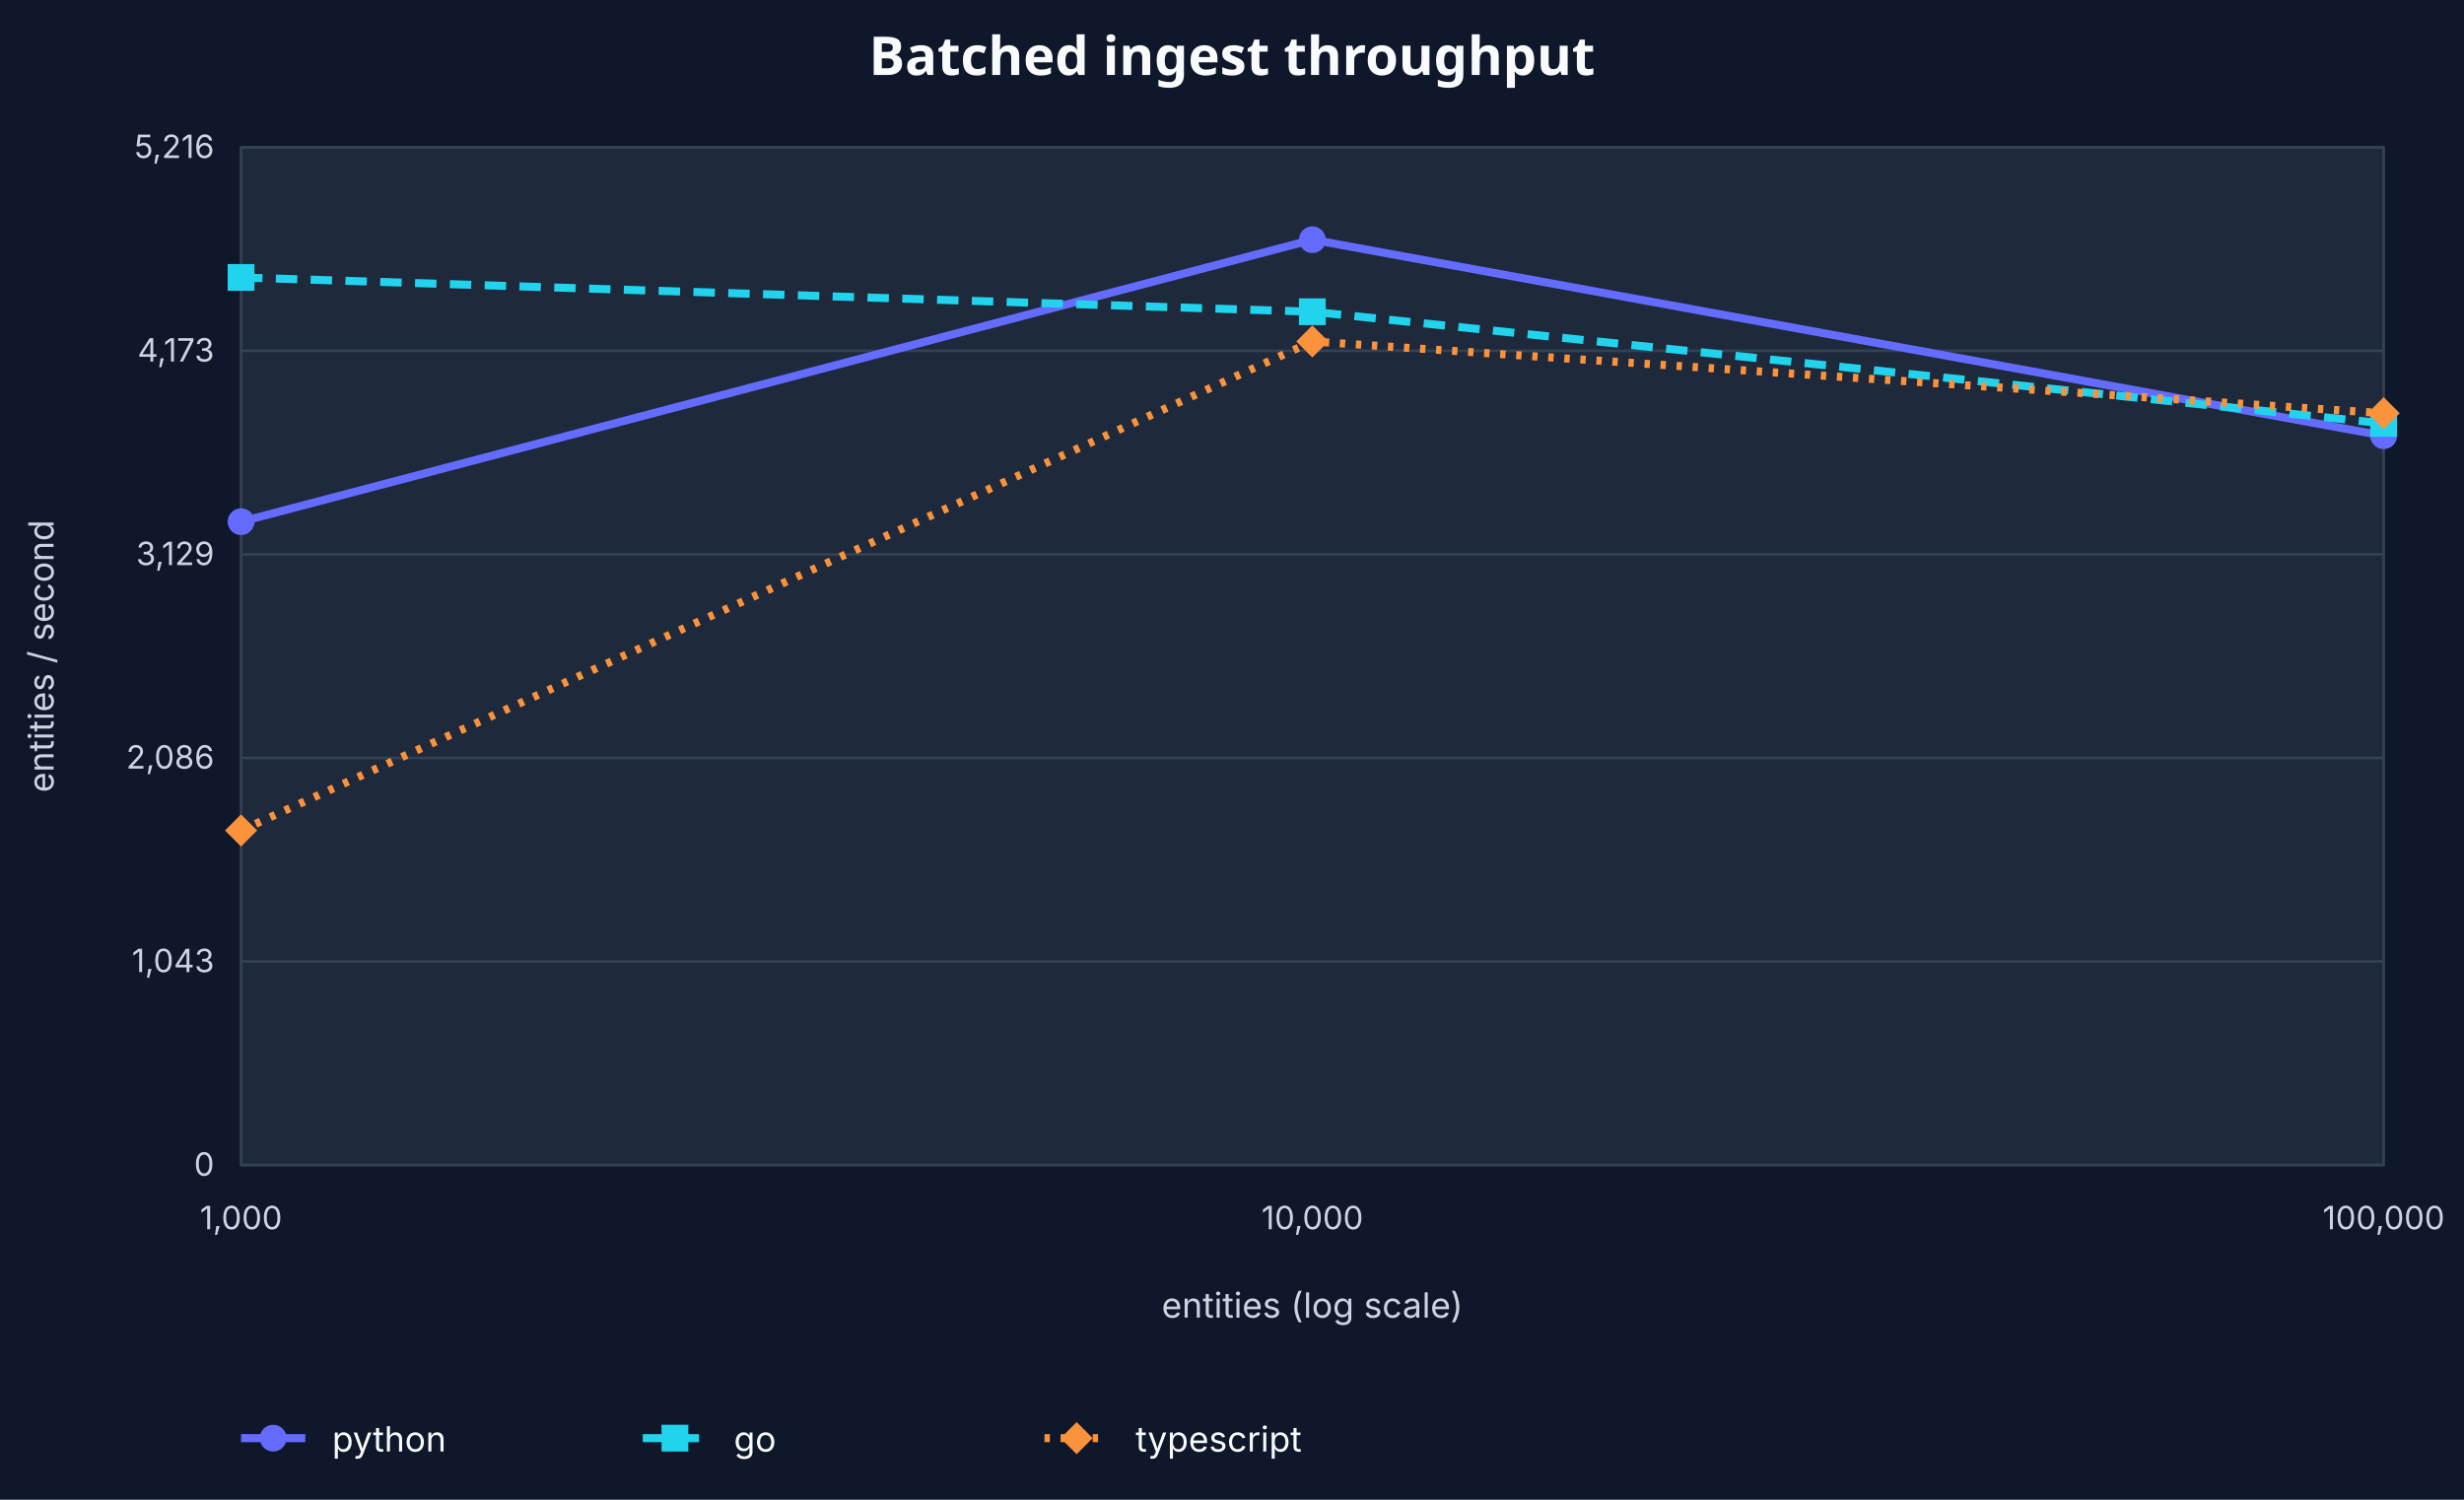
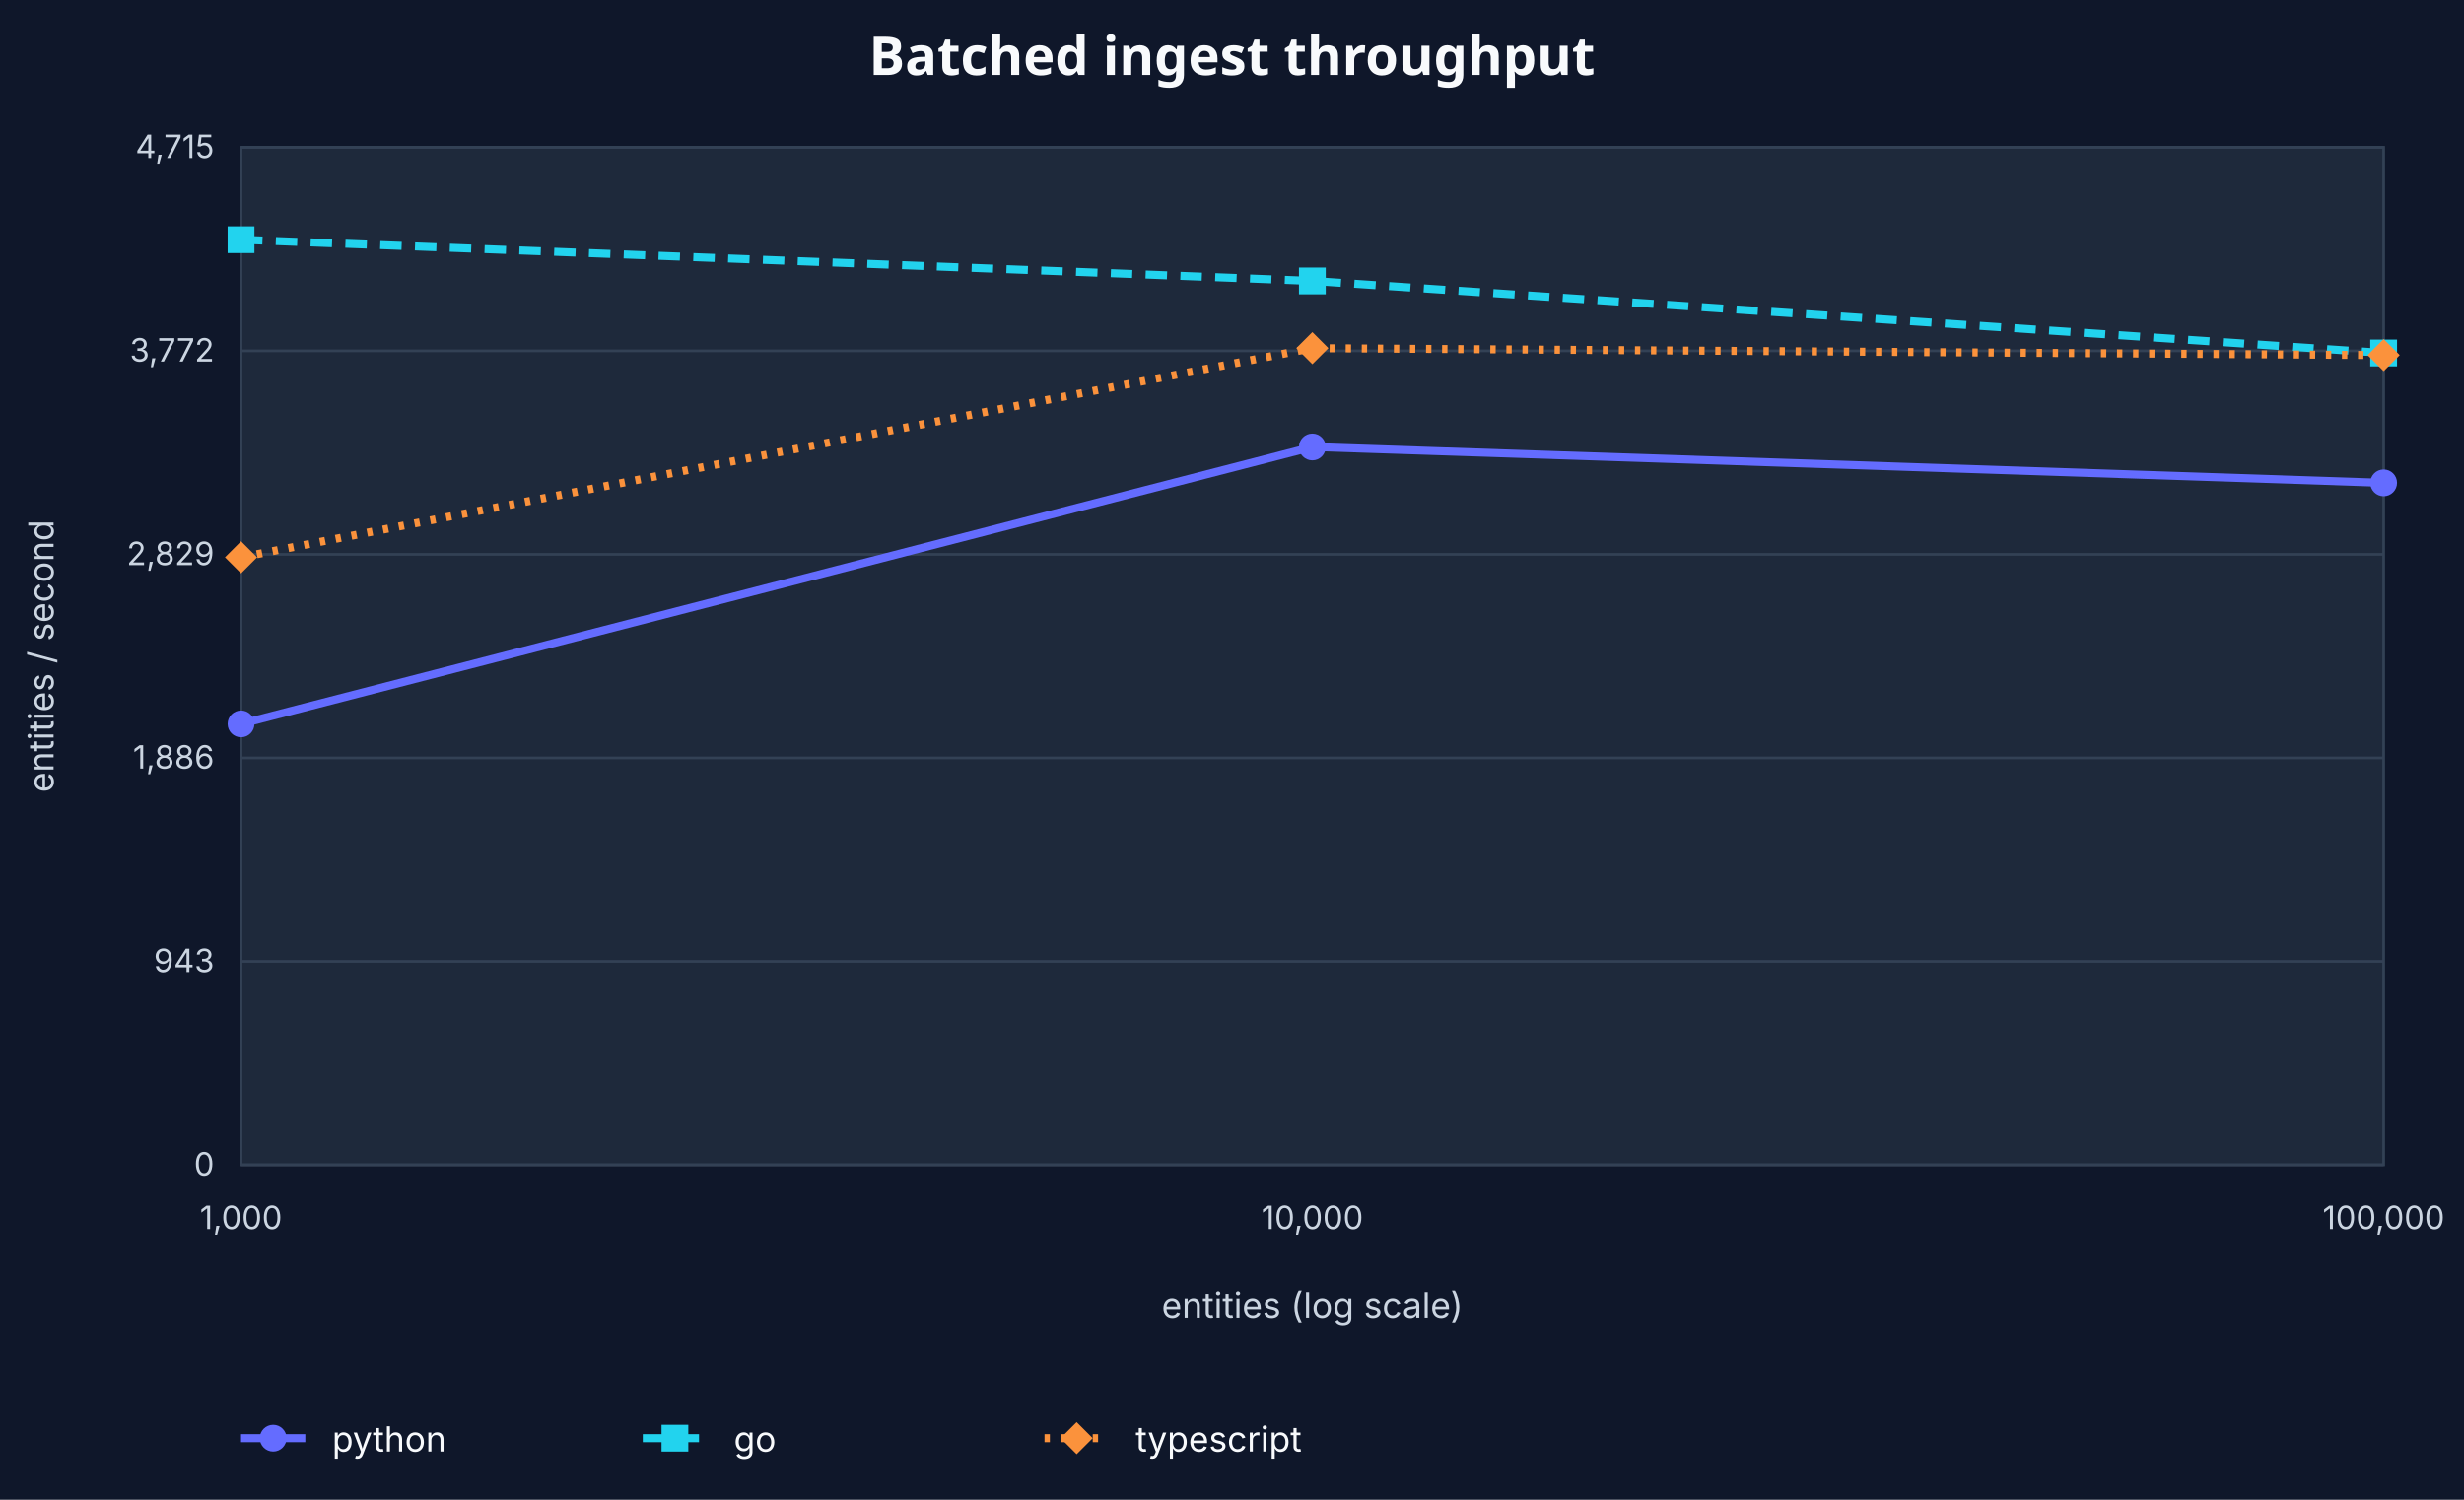
<svg xmlns="http://www.w3.org/2000/svg" role="img" aria-labelledby="chart-title chart-description" viewBox="0 0 920 560">
  <rect width="920" height="560" fill="#0F172A" />
  <rect x="90" y="55" width="800" height="380" fill="#1E293B" stroke="#334155" />
  <text x="460.0" y="28" text-anchor="middle" font-family="'Outfit Variable', Outfit, sans-serif" font-size="20" font-weight="600" fill="#F8FAFC">Batched ingest throughput</text>
  <line x1="90" y1="435.0" x2="890" y2="435.0" stroke="#334155" />
  <text x="80" y="439.0" text-anchor="end" font-family="'Inter Variable', Inter, sans-serif" font-size="12" fill="#CBD5E1">0</text>
  <line x1="90" y1="359.0" x2="890" y2="359.0" stroke="#334155" />
-   <text x="80" y="363.0" text-anchor="end" font-family="'Inter Variable', Inter, sans-serif" font-size="12" fill="#CBD5E1">1,043</text>
+   <text x="80" y="363.0" text-anchor="end" font-family="'Inter Variable', Inter, sans-serif" font-size="12" fill="#CBD5E1">943</text>
  <line x1="90" y1="283.0" x2="890" y2="283.0" stroke="#334155" />
-   <text x="80" y="287.0" text-anchor="end" font-family="'Inter Variable', Inter, sans-serif" font-size="12" fill="#CBD5E1">2,086</text>
+   <text x="80" y="287.0" text-anchor="end" font-family="'Inter Variable', Inter, sans-serif" font-size="12" fill="#CBD5E1">1,886</text>
  <line x1="90" y1="207.0" x2="890" y2="207.0" stroke="#334155" />
-   <text x="80" y="211.0" text-anchor="end" font-family="'Inter Variable', Inter, sans-serif" font-size="12" fill="#CBD5E1">3,129</text>
+   <text x="80" y="211.0" text-anchor="end" font-family="'Inter Variable', Inter, sans-serif" font-size="12" fill="#CBD5E1">2,829</text>
  <line x1="90" y1="131.0" x2="890" y2="131.0" stroke="#334155" />
-   <text x="80" y="135.0" text-anchor="end" font-family="'Inter Variable', Inter, sans-serif" font-size="12" fill="#CBD5E1">4,173</text>
+   <text x="80" y="135.0" text-anchor="end" font-family="'Inter Variable', Inter, sans-serif" font-size="12" fill="#CBD5E1">3,772</text>
  <line x1="90" y1="55.0" x2="890" y2="55.0" stroke="#334155" />
-   <text x="80" y="59.0" text-anchor="end" font-family="'Inter Variable', Inter, sans-serif" font-size="12" fill="#CBD5E1">5,216</text>
-   <polyline points="90.0,194.8 490.0,89.5 890.0,162.7" fill="none" stroke="#646CFF" stroke-width="3" />
-   <circle cx="90.0" cy="194.8" r="5" fill="#646CFF" />
-   <circle cx="490.0" cy="89.5" r="5" fill="#646CFF" />
-   <circle cx="890.0" cy="162.7" r="5" fill="#646CFF" />
-   <polyline points="90.0,103.6 490.0,116.4 890.0,158.1" fill="none" stroke="#22D3EE" stroke-width="3" stroke-dasharray="8 5" />
-   <rect x="85.0" y="98.6" width="10" height="10" fill="#22D3EE" />
-   <rect x="485.0" y="111.4" width="10" height="10" fill="#22D3EE" />
-   <rect x="885.0" y="153.1" width="10" height="10" fill="#22D3EE" />
-   <polyline points="90.0,310.1 490.0,127.5 890.0,154.3" fill="none" stroke="#FB923C" stroke-width="3" stroke-dasharray="2 4" />
-   <path d="M 90.0 304.1 L 96.0 310.1 L 90.0 316.1 L 84.0 310.1 Z" fill="#FB923C" />
-   <path d="M 490.0 121.5 L 496.0 127.5 L 490.0 133.5 L 484.0 127.5 Z" fill="#FB923C" />
-   <path d="M 890.0 148.3 L 896.0 154.3 L 890.0 160.3 L 884.0 154.3 Z" fill="#FB923C" />
+   <text x="80" y="59.0" text-anchor="end" font-family="'Inter Variable', Inter, sans-serif" font-size="12" fill="#CBD5E1">4,715</text>
+   <polyline points="90.0,270.3 490.0,166.9 890.0,180.3" fill="none" stroke="#646CFF" stroke-width="3" />
+   <circle cx="90.0" cy="270.3" r="5" fill="#646CFF" />
+   <circle cx="490.0" cy="166.9" r="5" fill="#646CFF" />
+   <circle cx="890.0" cy="180.3" r="5" fill="#646CFF" />
+   <polyline points="90.0,89.5 490.0,104.9 890.0,131.8" fill="none" stroke="#22D3EE" stroke-width="3" stroke-dasharray="8 5" />
+   <rect x="85.0" y="84.5" width="10" height="10" fill="#22D3EE" />
+   <rect x="485.0" y="99.9" width="10" height="10" fill="#22D3EE" />
+   <rect x="885.0" y="126.8" width="10" height="10" fill="#22D3EE" />
+   <polyline points="90.0,208.1 490.0,130.0 890.0,132.6" fill="none" stroke="#FB923C" stroke-width="3" stroke-dasharray="2 4" />
+   <path d="M 90.0 202.1 L 96.0 208.1 L 90.0 214.1 L 84.0 208.1 Z" fill="#FB923C" />
+   <path d="M 490.0 124.0 L 496.0 130.0 L 490.0 136.0 L 484.0 130.0 Z" fill="#FB923C" />
+   <path d="M 890.0 126.6 L 896.0 132.6 L 890.0 138.6 L 884.0 132.6 Z" fill="#FB923C" />
  <text x="90.0" y="459" text-anchor="middle" font-family="'Inter Variable', Inter, sans-serif" font-size="12" fill="#CBD5E1">1,000</text>
  <text x="490.0" y="459" text-anchor="middle" font-family="'Inter Variable', Inter, sans-serif" font-size="12" fill="#CBD5E1">10,000</text>
  <text x="890.0" y="459" text-anchor="middle" font-family="'Inter Variable', Inter, sans-serif" font-size="12" fill="#CBD5E1">100,000</text>
  <line x1="90" y1="537" x2="114" y2="537" stroke="#646CFF" stroke-width="3" />
  <circle cx="102.0" cy="537.0" r="5" fill="#646CFF" />
  <text x="124" y="542" font-family="'Inter Variable', Inter, sans-serif" font-size="13" fill="#F8FAFC">python</text>
  <line x1="240" y1="537" x2="264" y2="537" stroke="#22D3EE" stroke-width="3" stroke-dasharray="8 5" />
  <rect x="247.0" y="532.0" width="10" height="10" fill="#22D3EE" />
  <text x="274" y="542" font-family="'Inter Variable', Inter, sans-serif" font-size="13" fill="#F8FAFC">go</text>
  <line x1="390" y1="537" x2="414" y2="537" stroke="#FB923C" stroke-width="3" stroke-dasharray="2 4" />
  <path d="M 402.0 531.0 L 408.0 537.0 L 402.0 543.0 L 396.0 537.0 Z" fill="#FB923C" />
  <text x="424" y="542" font-family="'Inter Variable', Inter, sans-serif" font-size="13" fill="#F8FAFC">typescript</text>
  <text x="490.0" y="492" text-anchor="middle" font-family="'Inter Variable', Inter, sans-serif" font-size="13" fill="#CBD5E1">entities (log scale)</text>
  <text x="20" y="245.0" transform="rotate(-90 20 245.0)" text-anchor="middle" font-family="'Inter Variable', Inter, sans-serif" font-size="13" fill="#CBD5E1">entities / second</text>
</svg>
